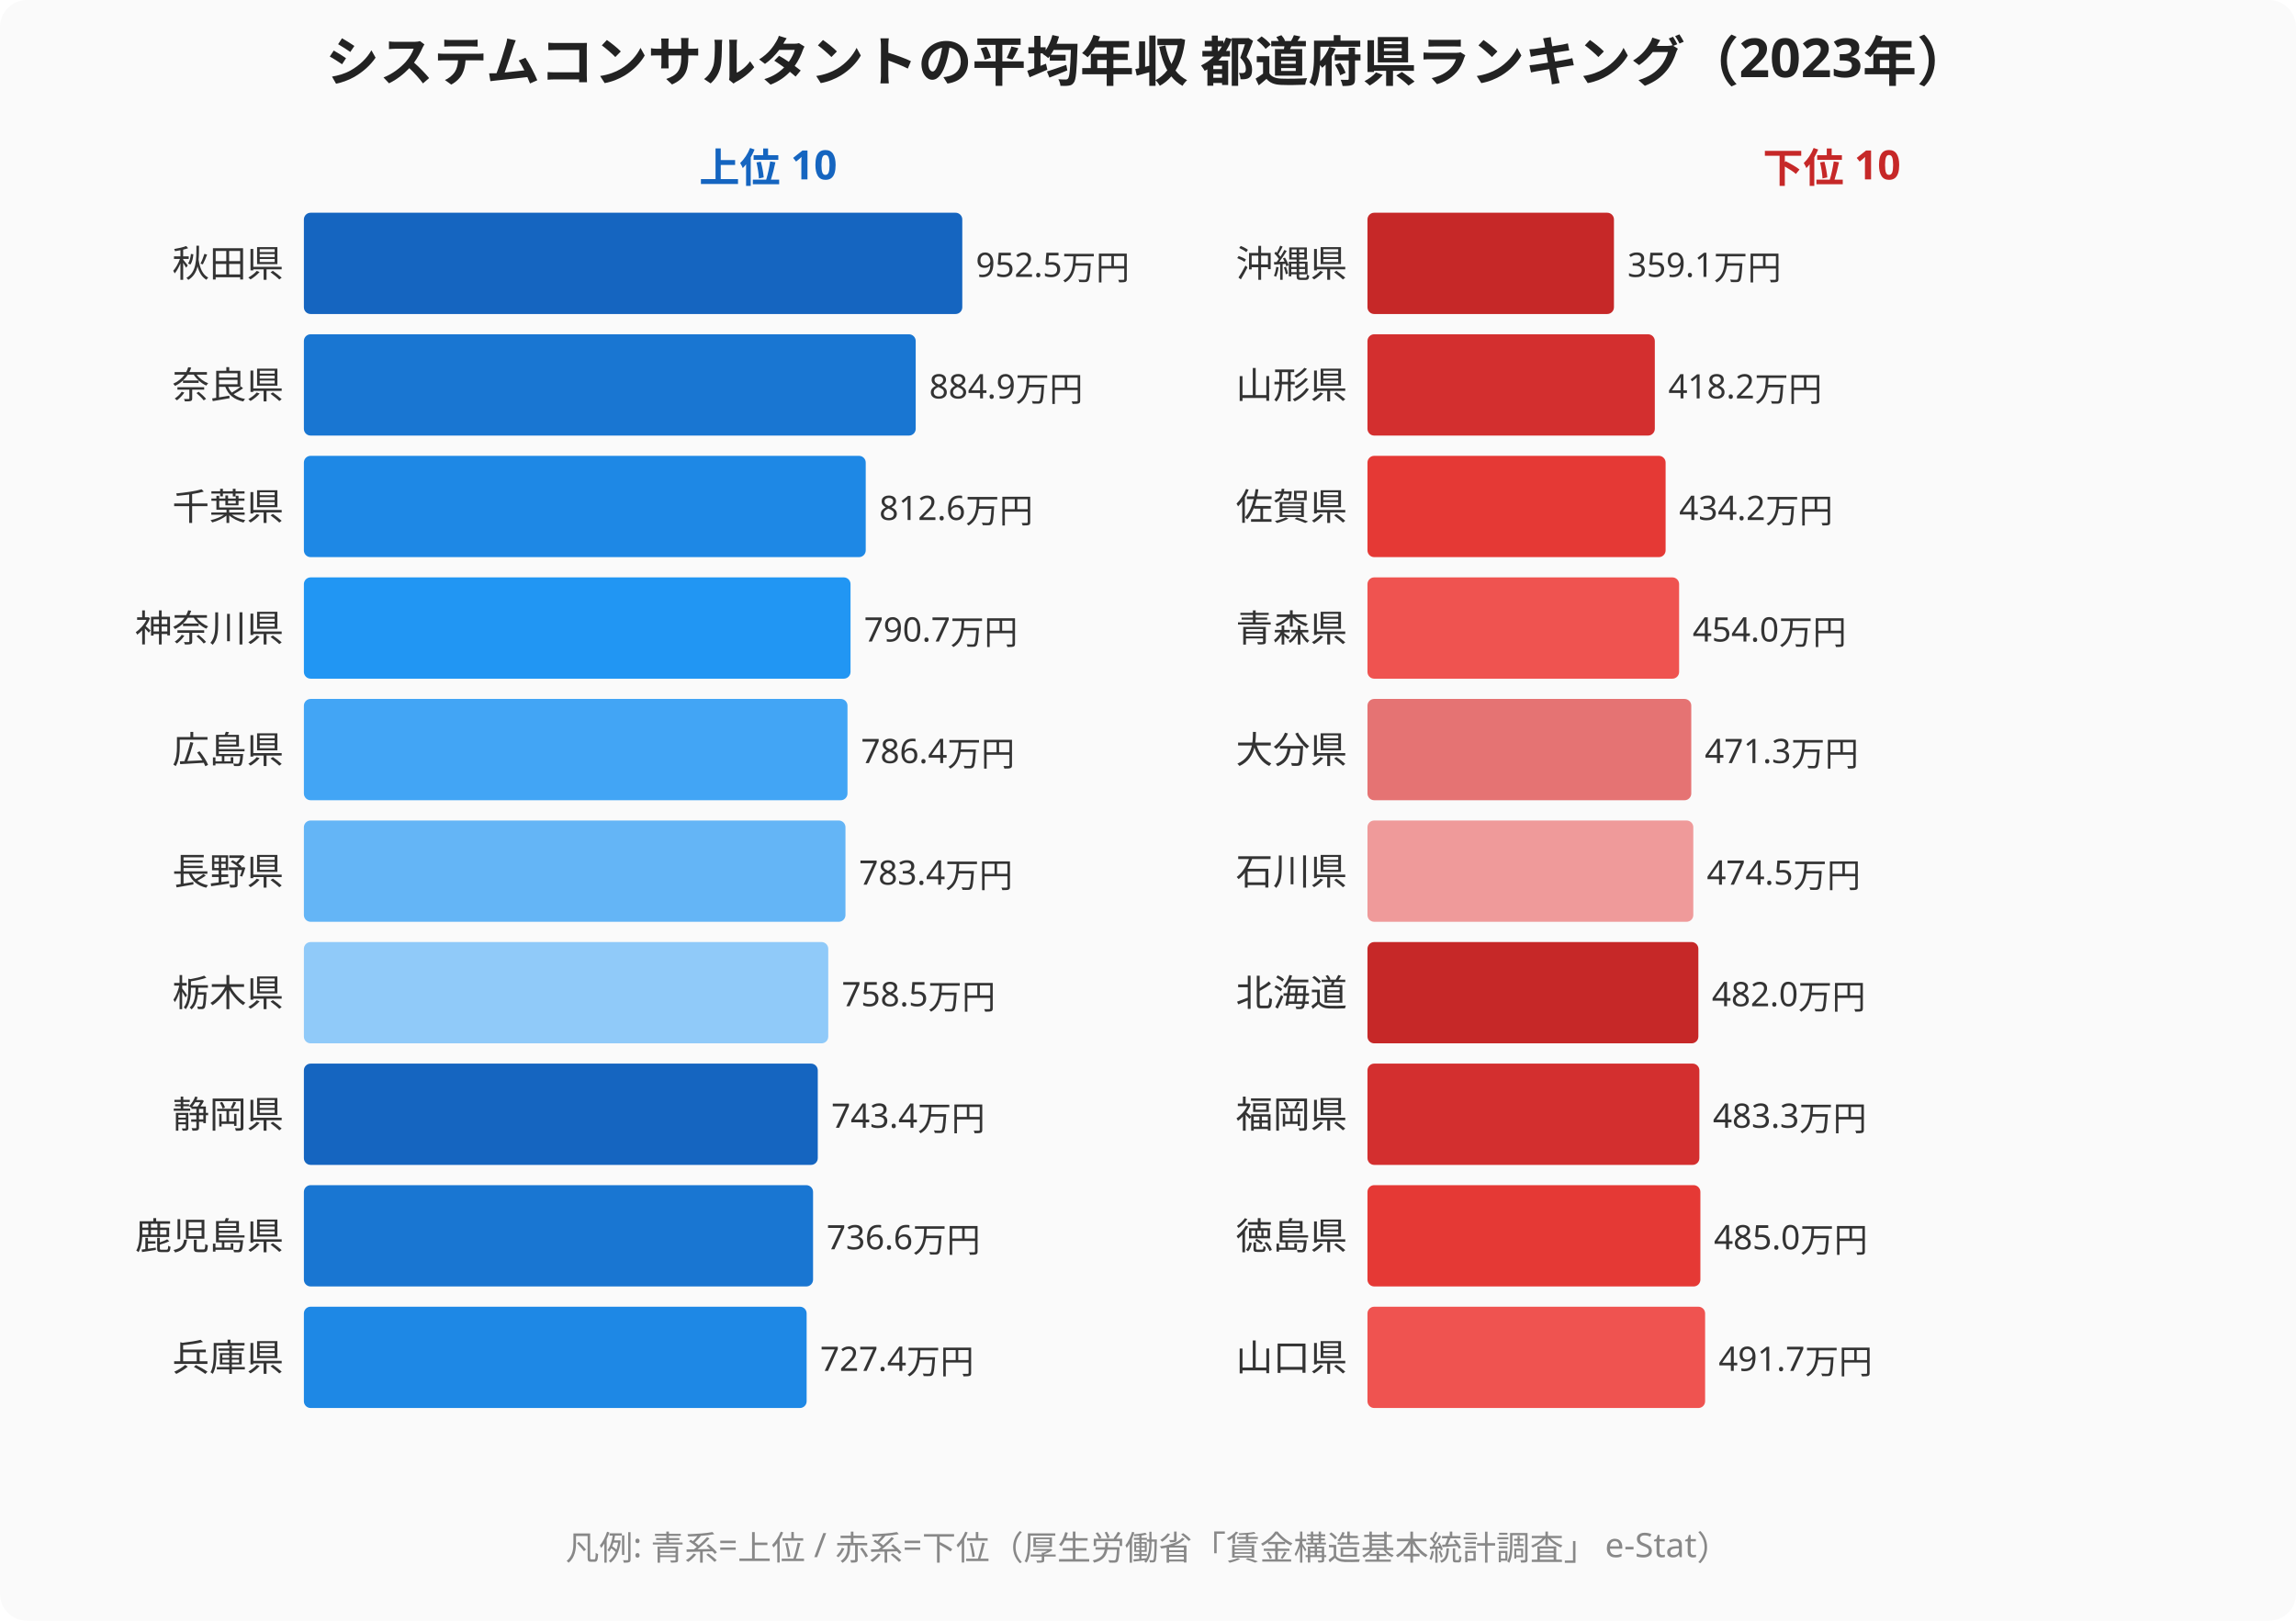
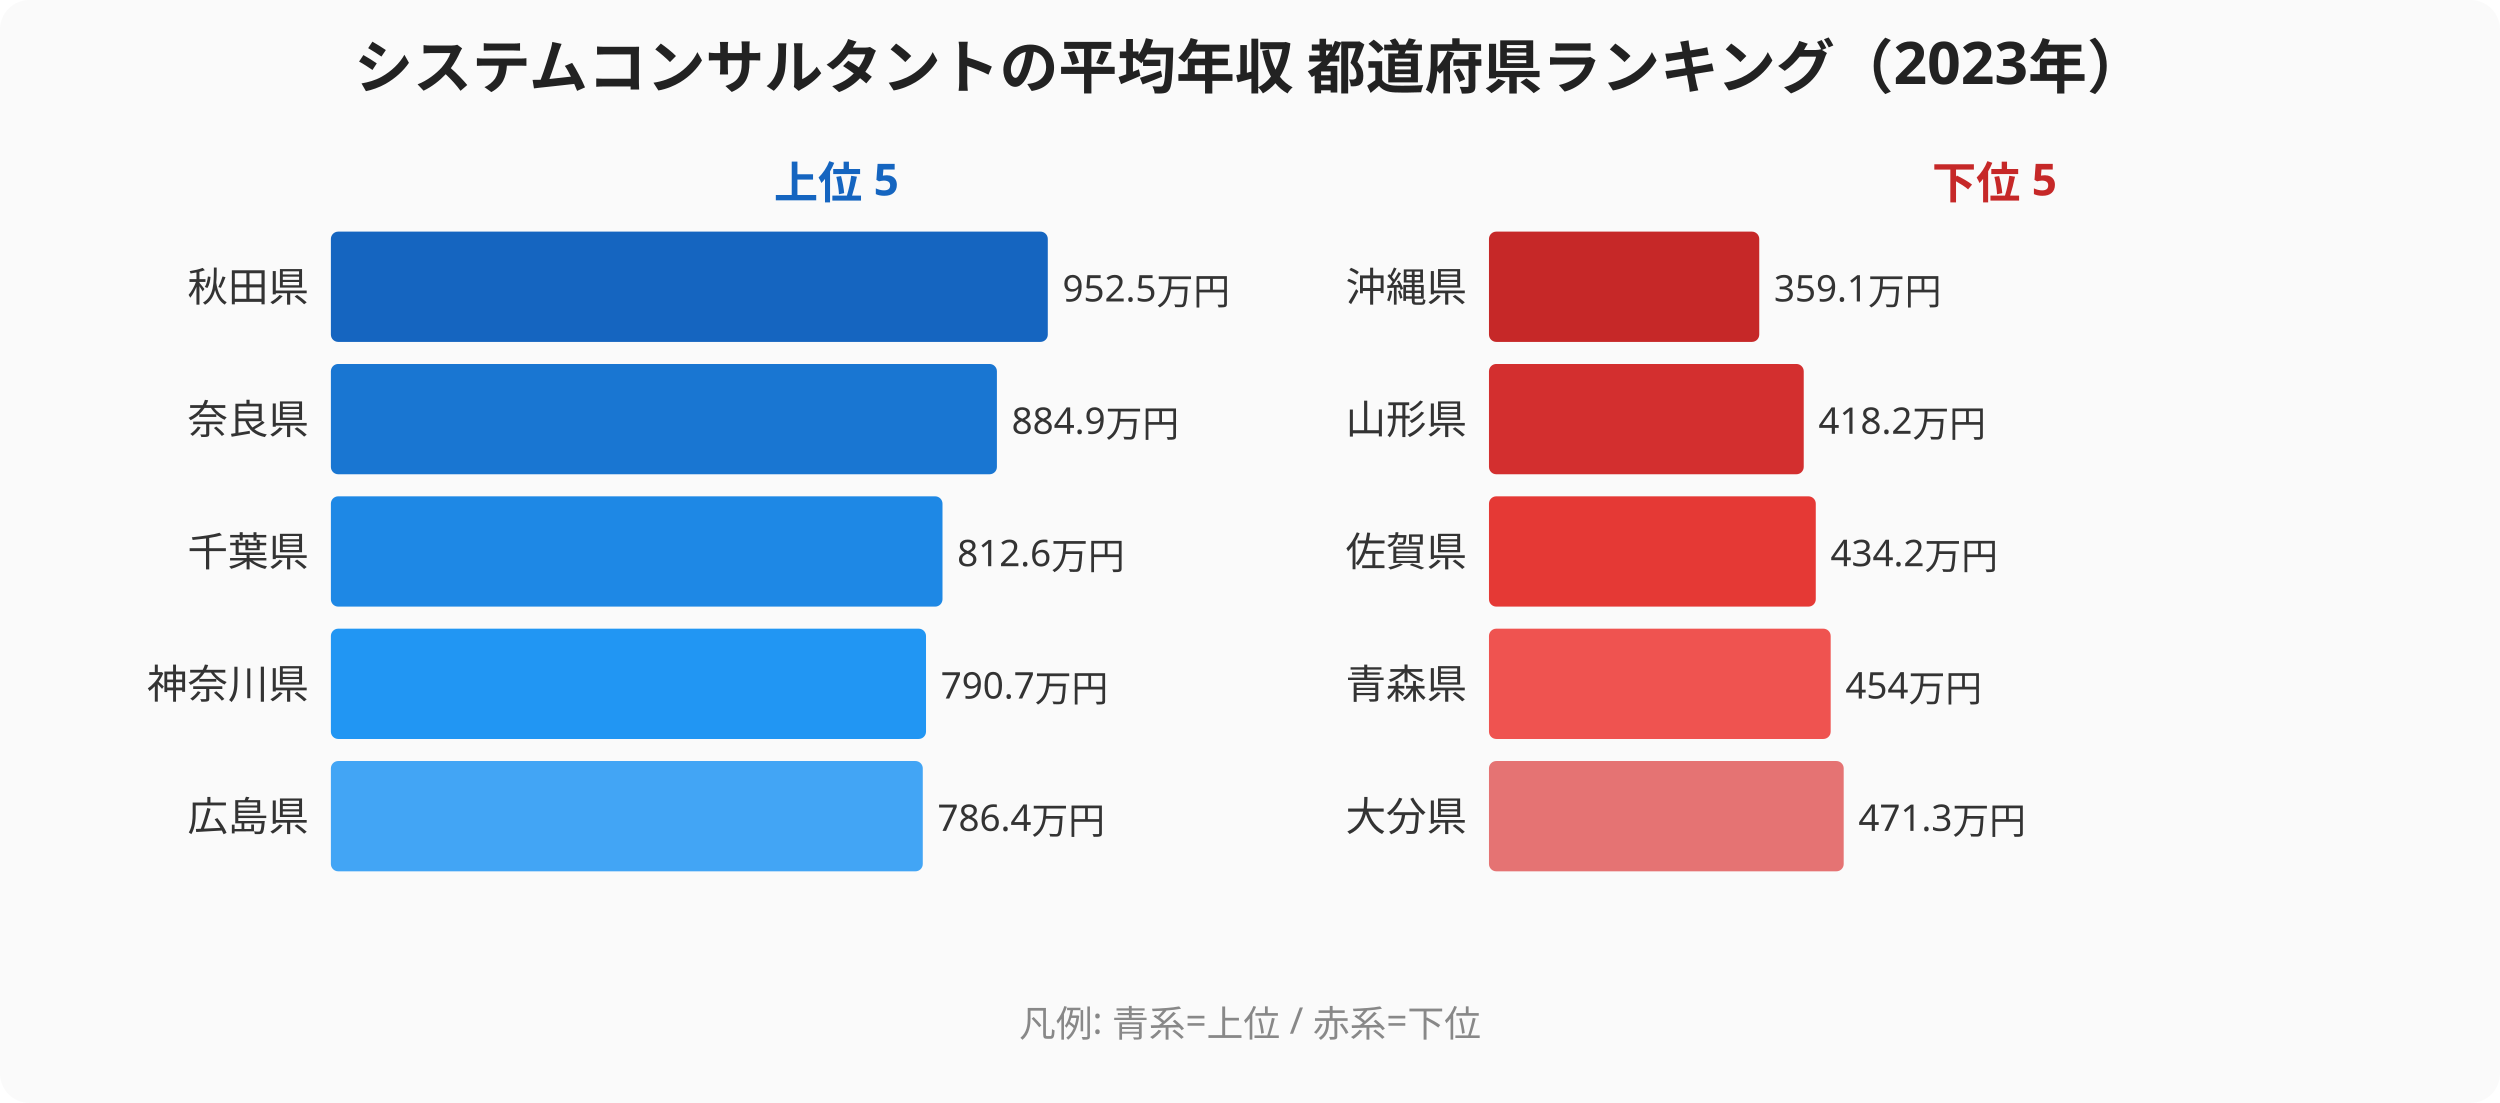
- <svg xmlns="http://www.w3.org/2000/svg" viewBox="0 0 680 480" width="680" height="480" font-family="'Hiragino Sans','Noto Sans JP',sans-serif" role="img" aria-label="システムコンサルタントの平均年収 都道府県ランキング（2023年）">
-   <rect width="680" height="480" fill="#fafafa" rx="8" />
-   <text x="340" y="24" text-anchor="middle" font-size="16" font-weight="bold" fill="#222">システムコンサルタントの平均年収 都道府県ランキング（2023年）</text>
-   <text x="227.5" y="54" text-anchor="middle" font-size="12" font-weight="bold" fill="#1565c0">上位 10</text>
-   <text x="542.5" y="54" text-anchor="middle" font-size="12" font-weight="bold" fill="#c62828">下位 10</text>
-   <text x="84" y="82" text-anchor="end" font-size="11" fill="#333">秋田県</text>
-   <rect x="90" y="63" width="195.0" height="30" fill="#1565c0" rx="2" />
-   <text x="289.0" y="82" font-size="10" fill="#333">952.5万円</text>
-   <text x="84" y="118" text-anchor="end" font-size="11" fill="#333">奈良県</text>
-   <rect x="90" y="99" width="181.2" height="30" fill="#1976d2" rx="2" />
-   <text x="275.2" y="118" font-size="10" fill="#333">884.9万円</text>
-   <text x="84" y="154" text-anchor="end" font-size="11" fill="#333">千葉県</text>
-   <rect x="90" y="135" width="166.4" height="30" fill="#1e88e5" rx="2" />
-   <text x="260.4" y="154" font-size="10" fill="#333">812.6万円</text>
-   <text x="84" y="190" text-anchor="end" font-size="11" fill="#333">神奈川県</text>
-   <rect x="90" y="171" width="161.9" height="30" fill="#2196f3" rx="2" />
-   <text x="255.9" y="190" font-size="10" fill="#333">790.7万円</text>
-   <text x="84" y="226" text-anchor="end" font-size="11" fill="#333">広島県</text>
-   <rect x="90" y="207" width="161.0" height="30" fill="#42a5f5" rx="2" />
-   <text x="255.0" y="226" font-size="10" fill="#333">786.4万円</text>
-   <text x="84" y="262" text-anchor="end" font-size="11" fill="#333">長野県</text>
-   <rect x="90" y="243" width="160.4" height="30" fill="#64b5f6" rx="2" />
-   <text x="254.4" y="262" font-size="10" fill="#333">783.4万円</text>
-   <text x="84" y="298" text-anchor="end" font-size="11" fill="#333">栃木県</text>
-   <rect x="90" y="279" width="155.3" height="30" fill="#90caf9" rx="2" />
-   <text x="249.3" y="298" font-size="10" fill="#333">758.5万円</text>
-   <text x="84" y="334" text-anchor="end" font-size="11" fill="#333">静岡県</text>
-   <rect x="90" y="315" width="152.2" height="30" fill="#1565c0" rx="2" />
-   <text x="246.2" y="334" font-size="10" fill="#333">743.4万円</text>
-   <text x="84" y="370" text-anchor="end" font-size="11" fill="#333">鹿児島県</text>
-   <rect x="90" y="351" width="150.8" height="30" fill="#1976d2" rx="2" />
-   <text x="244.8" y="370" font-size="10" fill="#333">736.6万円</text>
-   <text x="84" y="406" text-anchor="end" font-size="11" fill="#333">兵庫県</text>
-   <rect x="90" y="387" width="148.9" height="30" fill="#1e88e5" rx="2" />
-   <text x="242.9" y="406" font-size="10" fill="#333">727.4万円</text>
-   <text x="399" y="82" text-anchor="end" font-size="11" fill="#333">沖縄県</text>
-   <rect x="405" y="63" width="73.0" height="30" fill="#c62828" rx="2" />
-   <text x="482.0" y="82" font-size="10" fill="#333">359.1万円</text>
-   <text x="399" y="118" text-anchor="end" font-size="11" fill="#333">山形県</text>
-   <rect x="405" y="99" width="85.1" height="30" fill="#d32f2f" rx="2" />
-   <text x="494.1" y="118" font-size="10" fill="#333">418.2万円</text>
-   <text x="399" y="154" text-anchor="end" font-size="11" fill="#333">佐賀県</text>
-   <rect x="405" y="135" width="88.3" height="30" fill="#e53935" rx="2" />
-   <text x="497.3" y="154" font-size="10" fill="#333">434.2万円</text>
-   <text x="399" y="190" text-anchor="end" font-size="11" fill="#333">青森県</text>
-   <rect x="405" y="171" width="92.3" height="30" fill="#ef5350" rx="2" />
-   <text x="501.3" y="190" font-size="10" fill="#333">454.0万円</text>
-   <text x="399" y="226" text-anchor="end" font-size="11" fill="#333">大分県</text>
-   <rect x="405" y="207" width="95.9" height="30" fill="#e57373" rx="2" />
-   <text x="504.9" y="226" font-size="10" fill="#333">471.3万円</text>
-   <text x="399" y="262" text-anchor="end" font-size="11" fill="#333">石川県</text>
-   <rect x="405" y="243" width="96.5" height="30" fill="#ef9a9a" rx="2" />
-   <text x="505.5" y="262" font-size="10" fill="#333">474.5万円</text>
-   <text x="399" y="298" text-anchor="end" font-size="11" fill="#333">北海道</text>
-   <rect x="405" y="279" width="98.0" height="30" fill="#c62828" rx="2" />
-   <text x="507.0" y="298" font-size="10" fill="#333">482.0万円</text>
-   <text x="399" y="334" text-anchor="end" font-size="11" fill="#333">福岡県</text>
-   <rect x="405" y="315" width="98.3" height="30" fill="#d32f2f" rx="2" />
-   <text x="507.3" y="334" font-size="10" fill="#333">483.3万円</text>
-   <text x="399" y="370" text-anchor="end" font-size="11" fill="#333">徳島県</text>
-   <rect x="405" y="351" width="98.6" height="30" fill="#e53935" rx="2" />
-   <text x="507.6" y="370" font-size="10" fill="#333">485.0万円</text>
-   <text x="399" y="406" text-anchor="end" font-size="11" fill="#333">山口県</text>
-   <rect x="405" y="387" width="100.0" height="30" fill="#ef5350" rx="2" />
-   <text x="509.0" y="406" font-size="10" fill="#333">491.7万円</text>
-   <text x="340" y="462" text-anchor="middle" font-size="10" fill="#888">凡例: 青系=上位 / 赤系=下位（厚生労働省「賃金構造基本統計調査」 e-Stat）</text>
+ <svg xmlns="http://www.w3.org/2000/svg" viewBox="0 0 680 300" width="680" height="300" font-family="'Hiragino Sans','Noto Sans JP',sans-serif" role="img" aria-label="システムコンサルタントの平均年収 都道府県ランキング（2023年）">
+   <style>
+     .svg-bg{fill:#fafafa}
+     .svg-title{fill:#222}
+     .svg-subtitle{fill:#666}
+     .svg-label{fill:#333}
+     .svg-legend{fill:#888}
+     @media (prefers-color-scheme:dark){
+       .svg-bg{fill:#1f2937}
+       .svg-title{fill:#f9fafb}
+       .svg-subtitle{fill:#9ca3af}
+       .svg-label{fill:#e5e7eb}
+       .svg-legend{fill:#9ca3af}
+     }
+   </style>
+   <rect width="680" height="300" class="svg-bg" rx="8" />
+   <text x="340" y="24" text-anchor="middle" font-size="16" font-weight="bold" class="svg-title">システムコンサルタントの平均年収 都道府県ランキング（2023年）</text>
+   <text x="227.5" y="54" text-anchor="middle" font-size="12" font-weight="bold" fill="#1565c0">上位 5</text>
+   <text x="542.5" y="54" text-anchor="middle" font-size="12" font-weight="bold" fill="#c62828">下位 5</text>
+   <text x="84" y="82" text-anchor="end" font-size="11" class="svg-label">秋田県</text>
+   <rect x="90" y="63" width="195" height="30" fill="#1565c0" rx="2" />
+   <text x="289" y="82" font-size="10" class="svg-label">952.5万円</text>
+   <text x="84" y="118" text-anchor="end" font-size="11" class="svg-label">奈良県</text>
+   <rect x="90" y="99" width="181.161" height="30" fill="#1976d2" rx="2" />
+   <text x="275.161" y="118" font-size="10" class="svg-label">884.9万円</text>
+   <text x="84" y="154" text-anchor="end" font-size="11" class="svg-label">千葉県</text>
+   <rect x="90" y="135" width="166.359" height="30" fill="#1e88e5" rx="2" />
+   <text x="260.359" y="154" font-size="10" class="svg-label">812.6万円</text>
+   <text x="84" y="190" text-anchor="end" font-size="11" class="svg-label">神奈川県</text>
+   <rect x="90" y="171" width="161.876" height="30" fill="#2196f3" rx="2" />
+   <text x="255.876" y="190" font-size="10" class="svg-label">790.7万円</text>
+   <text x="84" y="226" text-anchor="end" font-size="11" class="svg-label">広島県</text>
+   <rect x="90" y="207" width="160.995" height="30" fill="#42a5f5" rx="2" />
+   <text x="254.995" y="226" font-size="10" class="svg-label">786.4万円</text>
+   <text x="399" y="82" text-anchor="end" font-size="11" class="svg-label">沖縄県</text>
+   <rect x="405" y="63" width="73.517" height="30" fill="#c62828" rx="2" />
+   <text x="482.517" y="82" font-size="10" class="svg-label">359.1万円</text>
+   <text x="399" y="118" text-anchor="end" font-size="11" class="svg-label">山形県</text>
+   <rect x="405" y="99" width="85.616" height="30" fill="#d32f2f" rx="2" />
+   <text x="494.616" y="118" font-size="10" class="svg-label">418.2万円</text>
+   <text x="399" y="154" text-anchor="end" font-size="11" class="svg-label">佐賀県</text>
+   <rect x="405" y="135" width="88.891" height="30" fill="#e53935" rx="2" />
+   <text x="497.891" y="154" font-size="10" class="svg-label">434.2万円</text>
+   <text x="399" y="190" text-anchor="end" font-size="11" class="svg-label">青森県</text>
+   <rect x="405" y="171" width="92.945" height="30" fill="#ef5350" rx="2" />
+   <text x="501.945" y="190" font-size="10" class="svg-label">454万円</text>
+   <text x="399" y="226" text-anchor="end" font-size="11" class="svg-label">大分県</text>
+   <rect x="405" y="207" width="96.487" height="30" fill="#e57373" rx="2" />
+   <text x="505.487" y="226" font-size="10" class="svg-label">471.3万円</text>
+   <text x="340" y="282" text-anchor="middle" font-size="10" class="svg-legend">凡例: 青系=上位 / 赤系=下位</text>
</svg>
